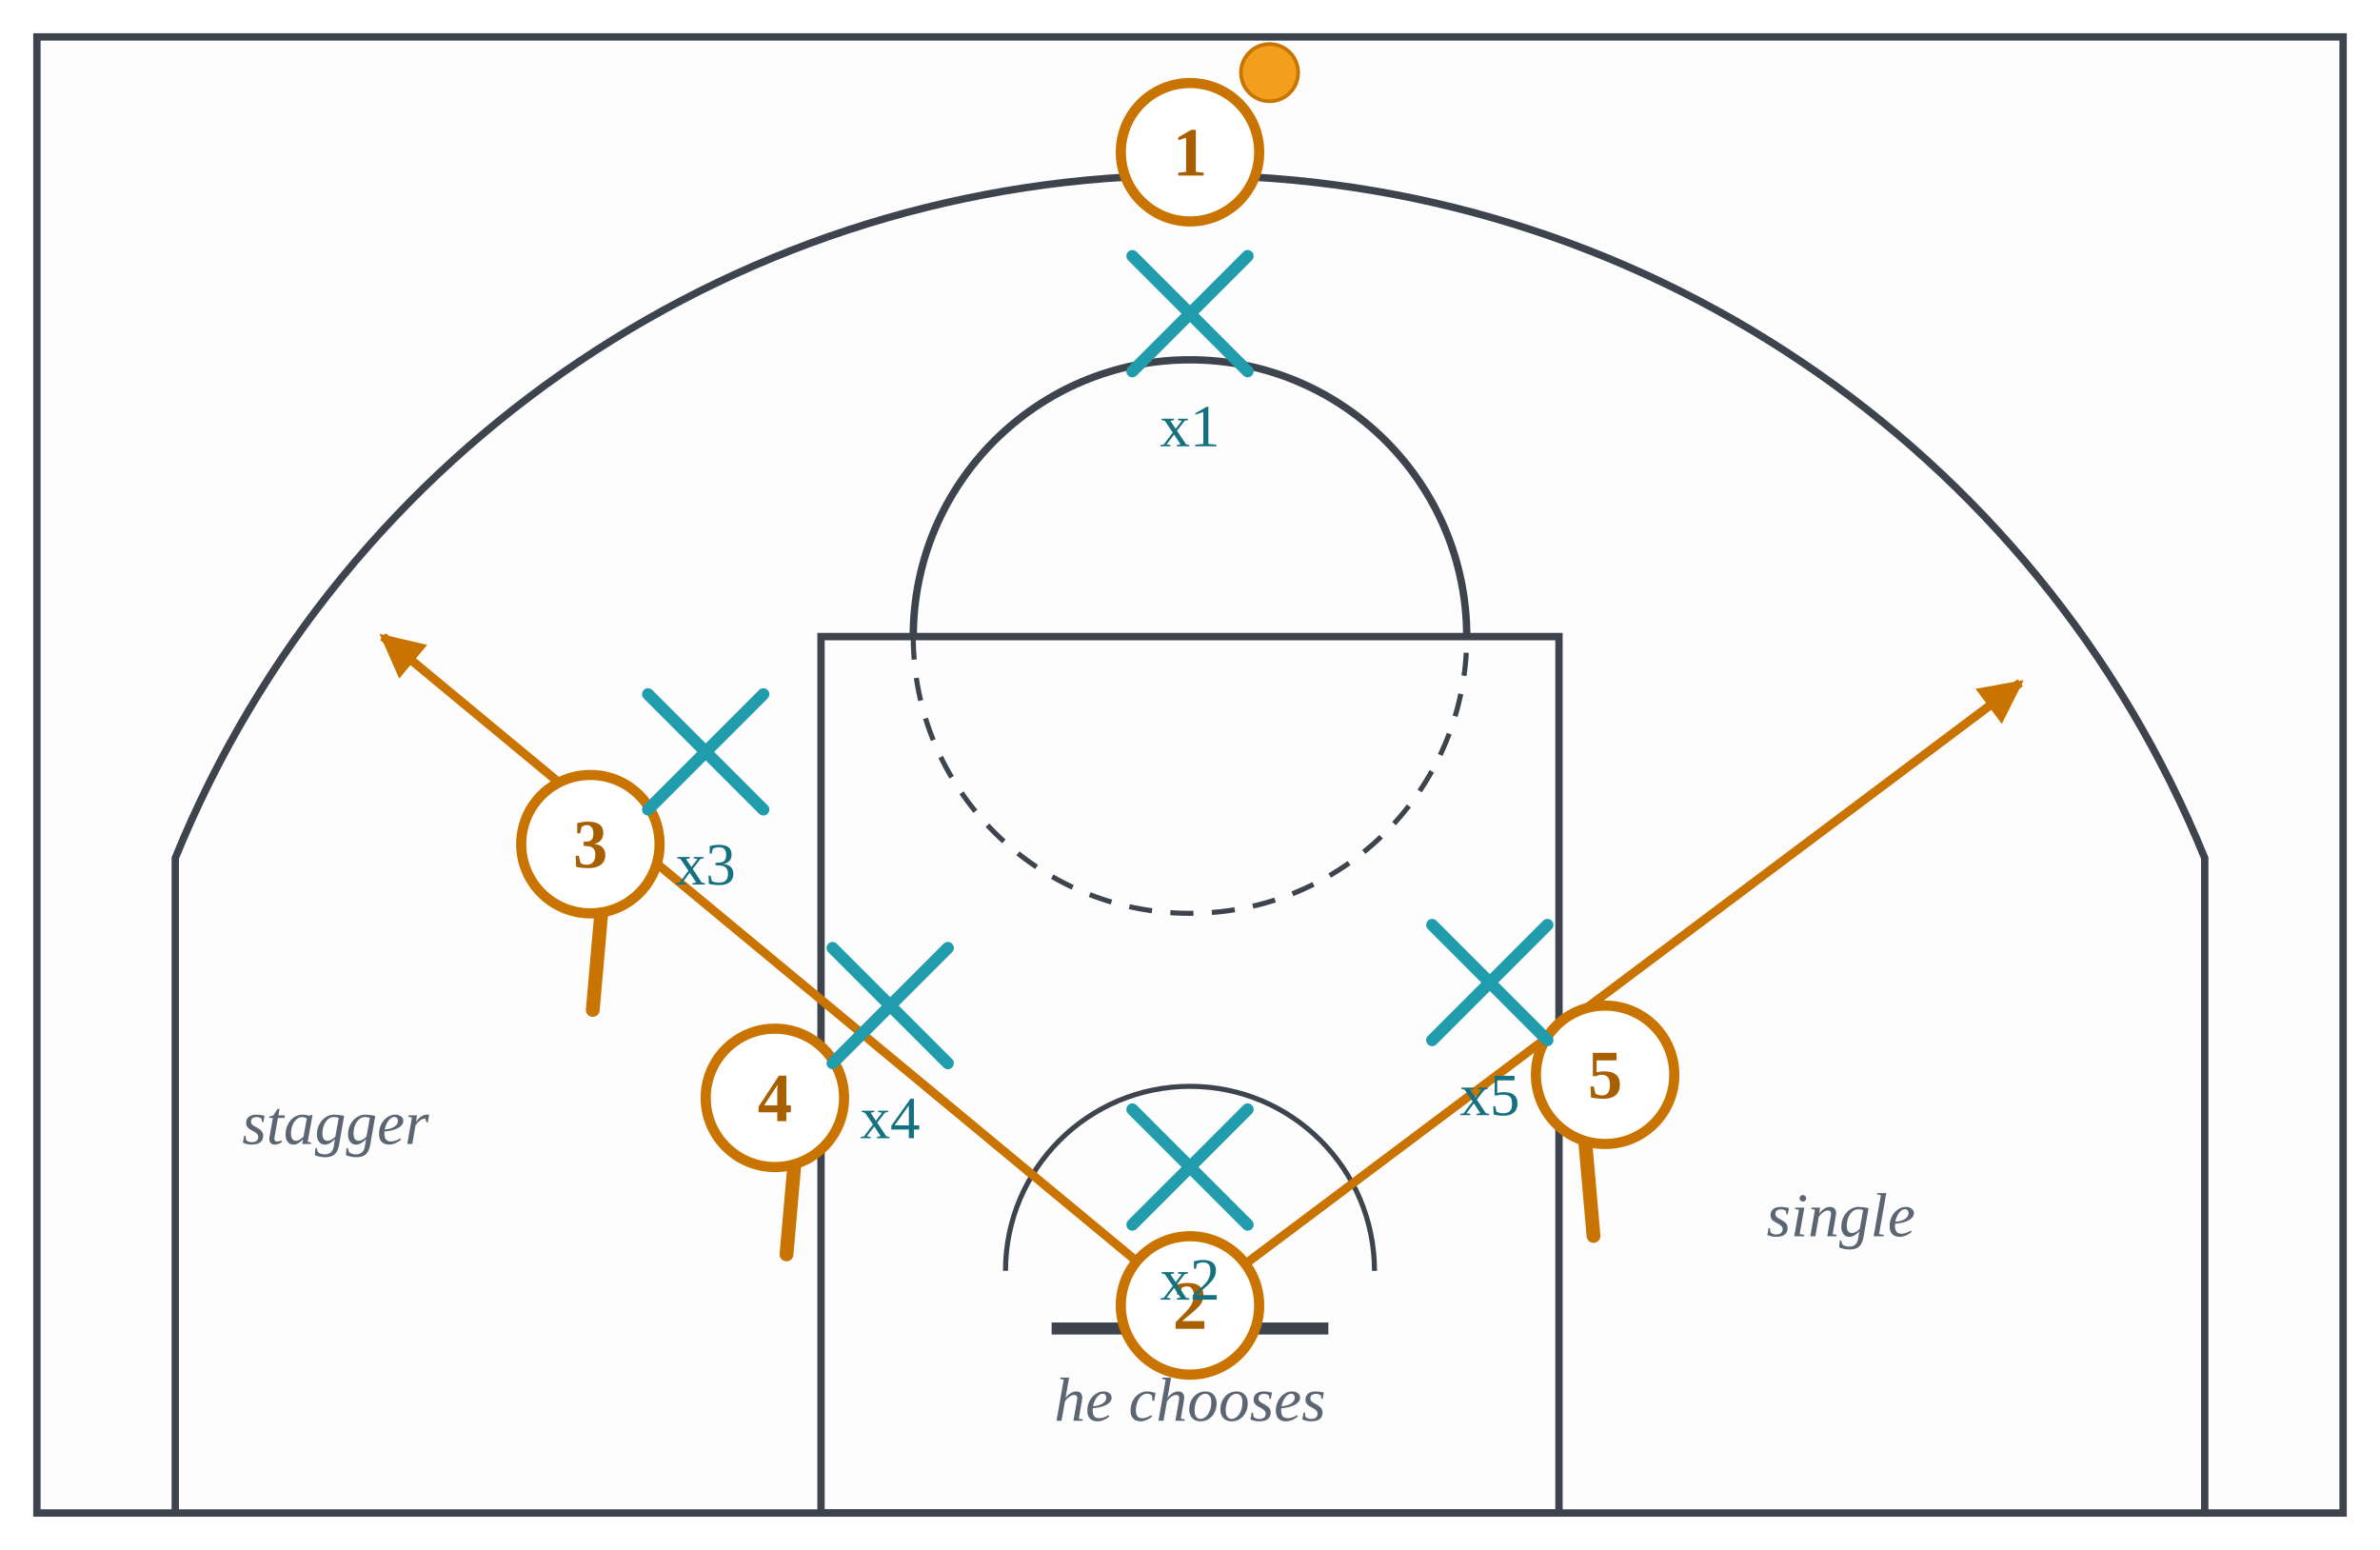
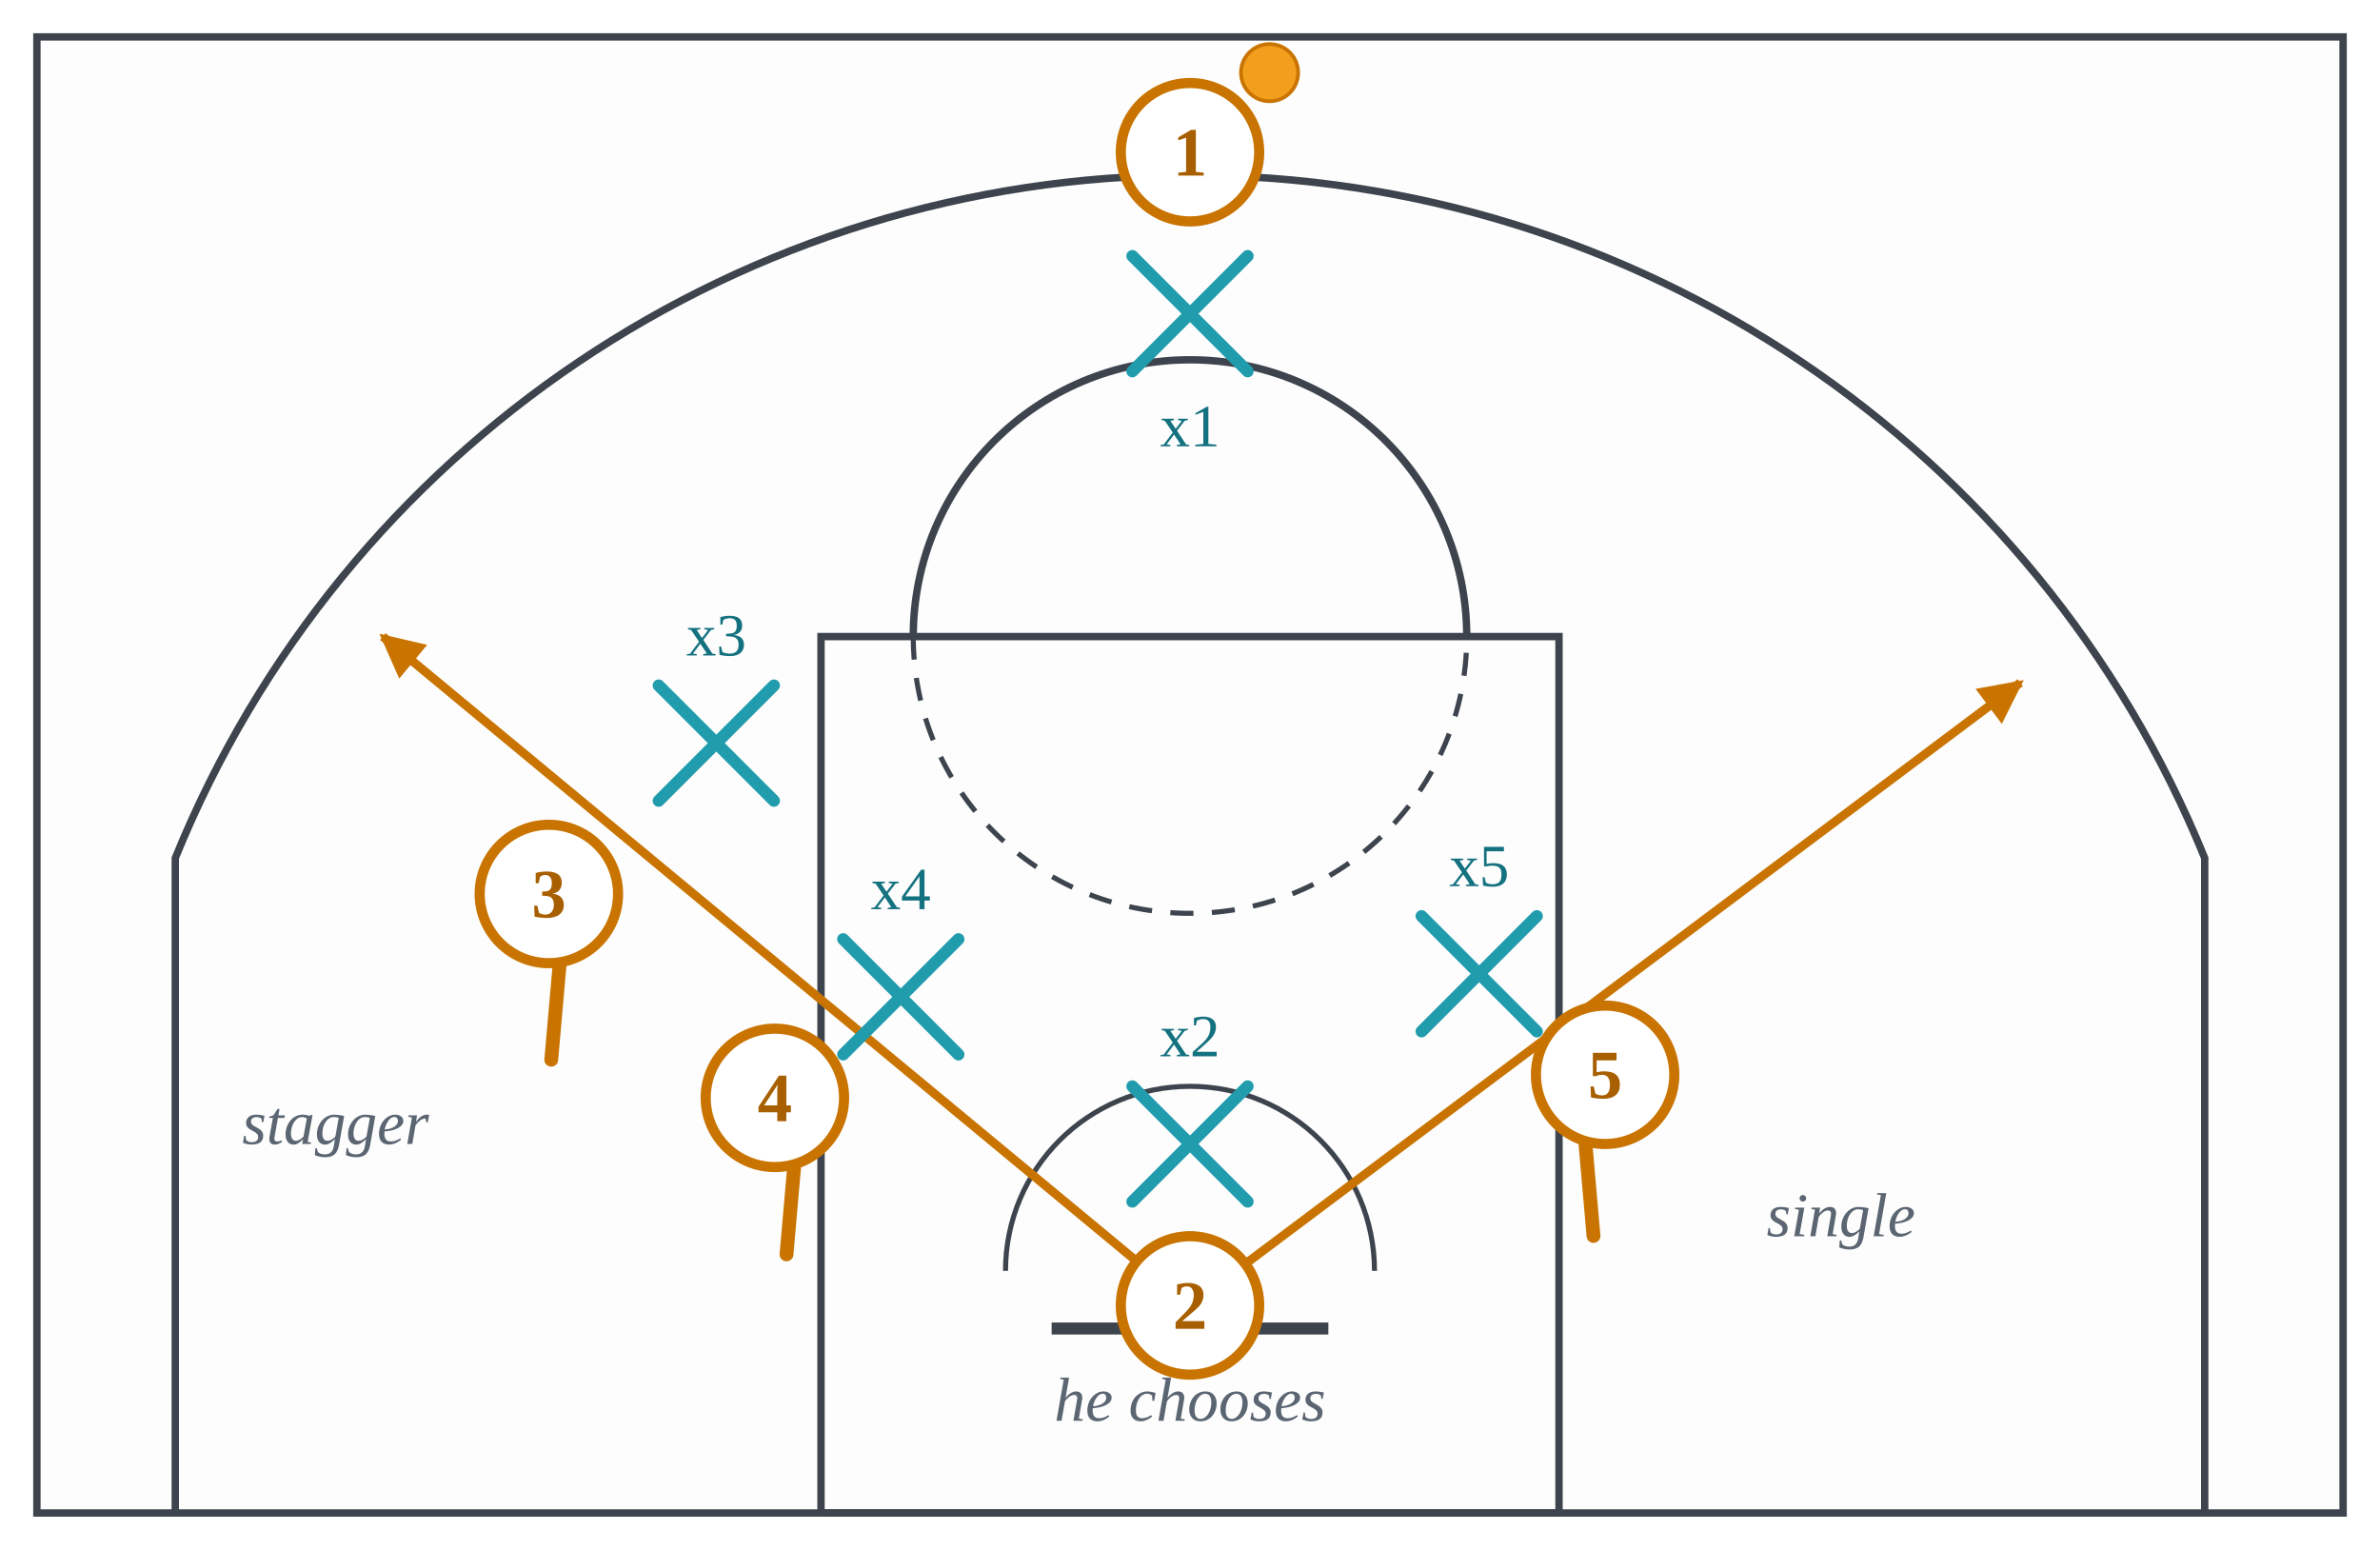
<svg xmlns="http://www.w3.org/2000/svg" viewBox="0 0 516.0 336.0" width="516.0" role="img" aria-label="The ball is at the top. The shooter starts under the rim. To his right, one big stands on the right block facing the baseline: a single pin-down. To his left, two players stand in a line from the left block toward the left wing: a stagger. The shooter's defender is behind him. The shooter reads and runs one way; both paths are drawn, the single-screen side to the right wing and the stagger side to the left wing, and the pass from the top goes to whichever he chose." class="hd-court-svg">
  <defs>
    <marker id="hd-arrow-o" viewBox="0 0 10 10" refX="9" refY="5" markerWidth="5" markerHeight="5" orient="auto-start-reverse">
      <path d="M 0 0 L 10 5 L 0 10 z" fill="var(--hd-offense, #C97400)" />
    </marker>
    <marker id="hd-arrow-d" viewBox="0 0 10 10" refX="9" refY="5" markerWidth="5" markerHeight="5" orient="auto-start-reverse">
      <path d="M 0 0 L 10 5 L 0 10 z" fill="var(--hd-defense, #209CAD)" />
    </marker>
  </defs>
  <rect x="8.0" y="8.0" width="500.0" height="320.0" fill="var(--court-floor, #fdfdfd)" stroke="var(--court-line, #3d444d)" stroke-width="1.6" />
  <path d="M 38.0 328.0 L 38.0 186.02 A 237.5 237.5 0 0 1 478.0 186.02 L 478.0 328.0" stroke="var(--court-line, #3d444d)" fill="none" stroke-width="1.6" />
  <rect x="178.0" y="138.0" width="160.0" height="190.0" stroke="var(--court-line, #3d444d)" fill="none" stroke-width="1.6" />
  <path d="M 198.0 138.0 A 60.0 60.0 0 0 1 318.0 138.0" stroke="var(--court-line, #3d444d)" fill="none" stroke-width="1.6" />
  <path d="M 198.0 138.0 A 60.0 60.0 0 0 0 318.0 138.0" stroke="var(--court-line, #3d444d)" fill="none" stroke-width="1.1" stroke-dasharray="5 4" />
  <path d="M 218.0 275.5 A 40.0 40.0 0 0 1 298.0 275.5" stroke="var(--court-line, #3d444d)" fill="none" stroke-width="1.1" />
  <line x1="228.0" y1="288.0" x2="288.0" y2="288.0" stroke="var(--court-line, #3d444d)" stroke-width="2.6" />
  <circle cx="258.0" cy="275.5" r="7.5" stroke="var(--court-line, #3d444d)" fill="none" stroke-width="2" />
  <line x1="345.482" y1="267.935" x2="342.518" y2="234.065" stroke="var(--hd-offense, #C97400)" stroke-width="3" stroke-linecap="round" />
  <line x1="170.518" y1="271.935" x2="173.482" y2="238.065" stroke="var(--hd-offense, #C97400)" stroke-width="3" stroke-linecap="round" />
-   <line x1="128.518" y1="218.935" x2="131.482" y2="185.065" stroke="var(--hd-offense, #C97400)" stroke-width="3" stroke-linecap="round" />
+   <line x1="119.518" y1="229.735" x2="122.482" y2="195.865" stroke="var(--hd-offense, #C97400)" stroke-width="3" stroke-linecap="round" />
  <line x1="258.0" y1="283.0" x2="438.0" y2="148.0" stroke="var(--hd-offense, #C97400)" fill="none" marker-end="url(#hd-arrow-o)" stroke-width="1.9" />
  <line x1="258.0" y1="283.0" x2="83.0" y2="138.0" stroke="var(--hd-offense, #C97400)" fill="none" marker-end="url(#hd-arrow-o)" stroke-width="1.9" />
  <circle cx="258.0" cy="33.0" r="15.0" fill="var(--court-floor, #fff)" stroke="var(--hd-offense, #C97400)" stroke-width="2.2" />
  <text x="258.0" y="33.0" text-anchor="middle" dominant-baseline="central" font-size="15.0" font-weight="600" fill="var(--hd-offense-ink, #A85F00)">1</text>
  <circle cx="275.25" cy="15.75" r="6.2" fill="#F39F1E" stroke="var(--hd-offense, #C97400)" stroke-width="0.8" />
  <circle cx="258.0" cy="283.0" r="15.0" fill="var(--court-floor, #fff)" stroke="var(--hd-offense, #C97400)" stroke-width="2.2" />
  <text x="258.0" y="283.0" text-anchor="middle" dominant-baseline="central" font-size="15.0" font-weight="600" fill="var(--hd-offense-ink, #A85F00)">2</text>
  <circle cx="348.0" cy="233.0" r="15.0" fill="var(--court-floor, #fff)" stroke="var(--hd-offense, #C97400)" stroke-width="2.2" />
  <text x="348.0" y="233.0" text-anchor="middle" dominant-baseline="central" font-size="15.0" font-weight="600" fill="var(--hd-offense-ink, #A85F00)">5</text>
  <circle cx="168.0" cy="238.0" r="15.0" fill="var(--court-floor, #fff)" stroke="var(--hd-offense, #C97400)" stroke-width="2.2" />
  <text x="168.0" y="238.0" text-anchor="middle" dominant-baseline="central" font-size="15.0" font-weight="600" fill="var(--hd-offense-ink, #A85F00)">4</text>
-   <circle cx="128.0" cy="183.0" r="15.0" fill="var(--court-floor, #fff)" stroke="var(--hd-offense, #C97400)" stroke-width="2.2" />
-   <text x="128.0" y="183.0" text-anchor="middle" dominant-baseline="central" font-size="15.0" font-weight="600" fill="var(--hd-offense-ink, #A85F00)">3</text>
+   <circle cx="119.0" cy="193.8" r="15.0" fill="var(--court-floor, #fff)" stroke="var(--hd-offense, #C97400)" stroke-width="2.2" />
+   <text x="119.0" y="193.8" text-anchor="middle" dominant-baseline="central" font-size="15.0" font-weight="600" fill="var(--hd-offense-ink, #A85F00)">3</text>
  <line x1="245.5" y1="55.5" x2="270.5" y2="80.5" stroke="var(--hd-defense, #209CAD)" stroke-width="2.6" stroke-linecap="round" />
  <line x1="245.5" y1="80.5" x2="270.5" y2="55.5" stroke="var(--hd-defense, #209CAD)" stroke-width="2.6" stroke-linecap="round" />
  <text x="258.0" y="96.75" text-anchor="middle" font-size="13.0" fill="var(--hd-defense-ink, #14717F)">x1</text>
-   <line x1="245.5" y1="240.5" x2="270.5" y2="265.5" stroke="var(--hd-defense, #209CAD)" stroke-width="2.6" stroke-linecap="round" />
-   <line x1="245.5" y1="265.5" x2="270.5" y2="240.5" stroke="var(--hd-defense, #209CAD)" stroke-width="2.6" stroke-linecap="round" />
-   <text x="258.0" y="281.75" text-anchor="middle" font-size="13.0" fill="var(--hd-defense-ink, #14717F)">x2</text>
-   <line x1="310.5" y1="200.5" x2="335.5" y2="225.5" stroke="var(--hd-defense, #209CAD)" stroke-width="2.6" stroke-linecap="round" />
-   <line x1="310.5" y1="225.5" x2="335.5" y2="200.5" stroke="var(--hd-defense, #209CAD)" stroke-width="2.6" stroke-linecap="round" />
-   <text x="323.0" y="241.75" text-anchor="middle" font-size="13.0" fill="var(--hd-defense-ink, #14717F)">x5</text>
-   <line x1="180.5" y1="205.5" x2="205.5" y2="230.5" stroke="var(--hd-defense, #209CAD)" stroke-width="2.6" stroke-linecap="round" />
-   <line x1="180.5" y1="230.5" x2="205.5" y2="205.5" stroke="var(--hd-defense, #209CAD)" stroke-width="2.6" stroke-linecap="round" />
-   <text x="193.0" y="246.75" text-anchor="middle" font-size="13.0" fill="var(--hd-defense-ink, #14717F)">x4</text>
-   <line x1="140.5" y1="150.5" x2="165.5" y2="175.5" stroke="var(--hd-defense, #209CAD)" stroke-width="2.6" stroke-linecap="round" />
-   <line x1="140.5" y1="175.5" x2="165.5" y2="150.5" stroke="var(--hd-defense, #209CAD)" stroke-width="2.6" stroke-linecap="round" />
-   <text x="153.0" y="191.75" text-anchor="middle" font-size="13.0" fill="var(--hd-defense-ink, #14717F)">x3</text>
+   <line x1="245.5" y1="235.5" x2="270.5" y2="260.5" stroke="var(--hd-defense, #209CAD)" stroke-width="2.6" stroke-linecap="round" />
+   <line x1="245.5" y1="260.5" x2="270.5" y2="235.5" stroke="var(--hd-defense, #209CAD)" stroke-width="2.6" stroke-linecap="round" />
+   <text x="258.0" y="229.0" text-anchor="middle" font-size="13.0" fill="var(--hd-defense-ink, #14717F)">x2</text>
+   <line x1="308.2" y1="198.6" x2="333.2" y2="223.6" stroke="var(--hd-defense, #209CAD)" stroke-width="2.6" stroke-linecap="round" />
+   <line x1="308.2" y1="223.6" x2="333.2" y2="198.6" stroke="var(--hd-defense, #209CAD)" stroke-width="2.6" stroke-linecap="round" />
+   <text x="320.7" y="192.1" text-anchor="middle" font-size="13.0" fill="var(--hd-defense-ink, #14717F)">x5</text>
+   <line x1="182.8" y1="203.6" x2="207.8" y2="228.6" stroke="var(--hd-defense, #209CAD)" stroke-width="2.6" stroke-linecap="round" />
+   <line x1="182.8" y1="228.6" x2="207.8" y2="203.6" stroke="var(--hd-defense, #209CAD)" stroke-width="2.6" stroke-linecap="round" />
+   <text x="195.3" y="197.1" text-anchor="middle" font-size="13.0" fill="var(--hd-defense-ink, #14717F)">x4</text>
+   <line x1="142.8" y1="148.6" x2="167.8" y2="173.6" stroke="var(--hd-defense, #209CAD)" stroke-width="2.6" stroke-linecap="round" />
+   <line x1="142.8" y1="173.6" x2="167.8" y2="148.6" stroke="var(--hd-defense, #209CAD)" stroke-width="2.6" stroke-linecap="round" />
+   <text x="155.3" y="142.1" text-anchor="middle" font-size="13.0" fill="var(--hd-defense-ink, #14717F)">x3</text>
  <text x="383.0" y="268.0" text-anchor="start" font-size="13.5" font-style="italic" fill="var(--hd-muted, #5b6672)">single</text>
  <text x="93.0" y="248.0" text-anchor="end" font-size="13.5" font-style="italic" fill="var(--hd-muted, #5b6672)">stagger</text>
  <text x="258.0" y="308.0" text-anchor="middle" font-size="13.5" font-style="italic" fill="var(--hd-muted, #5b6672)">he chooses</text>
</svg>
